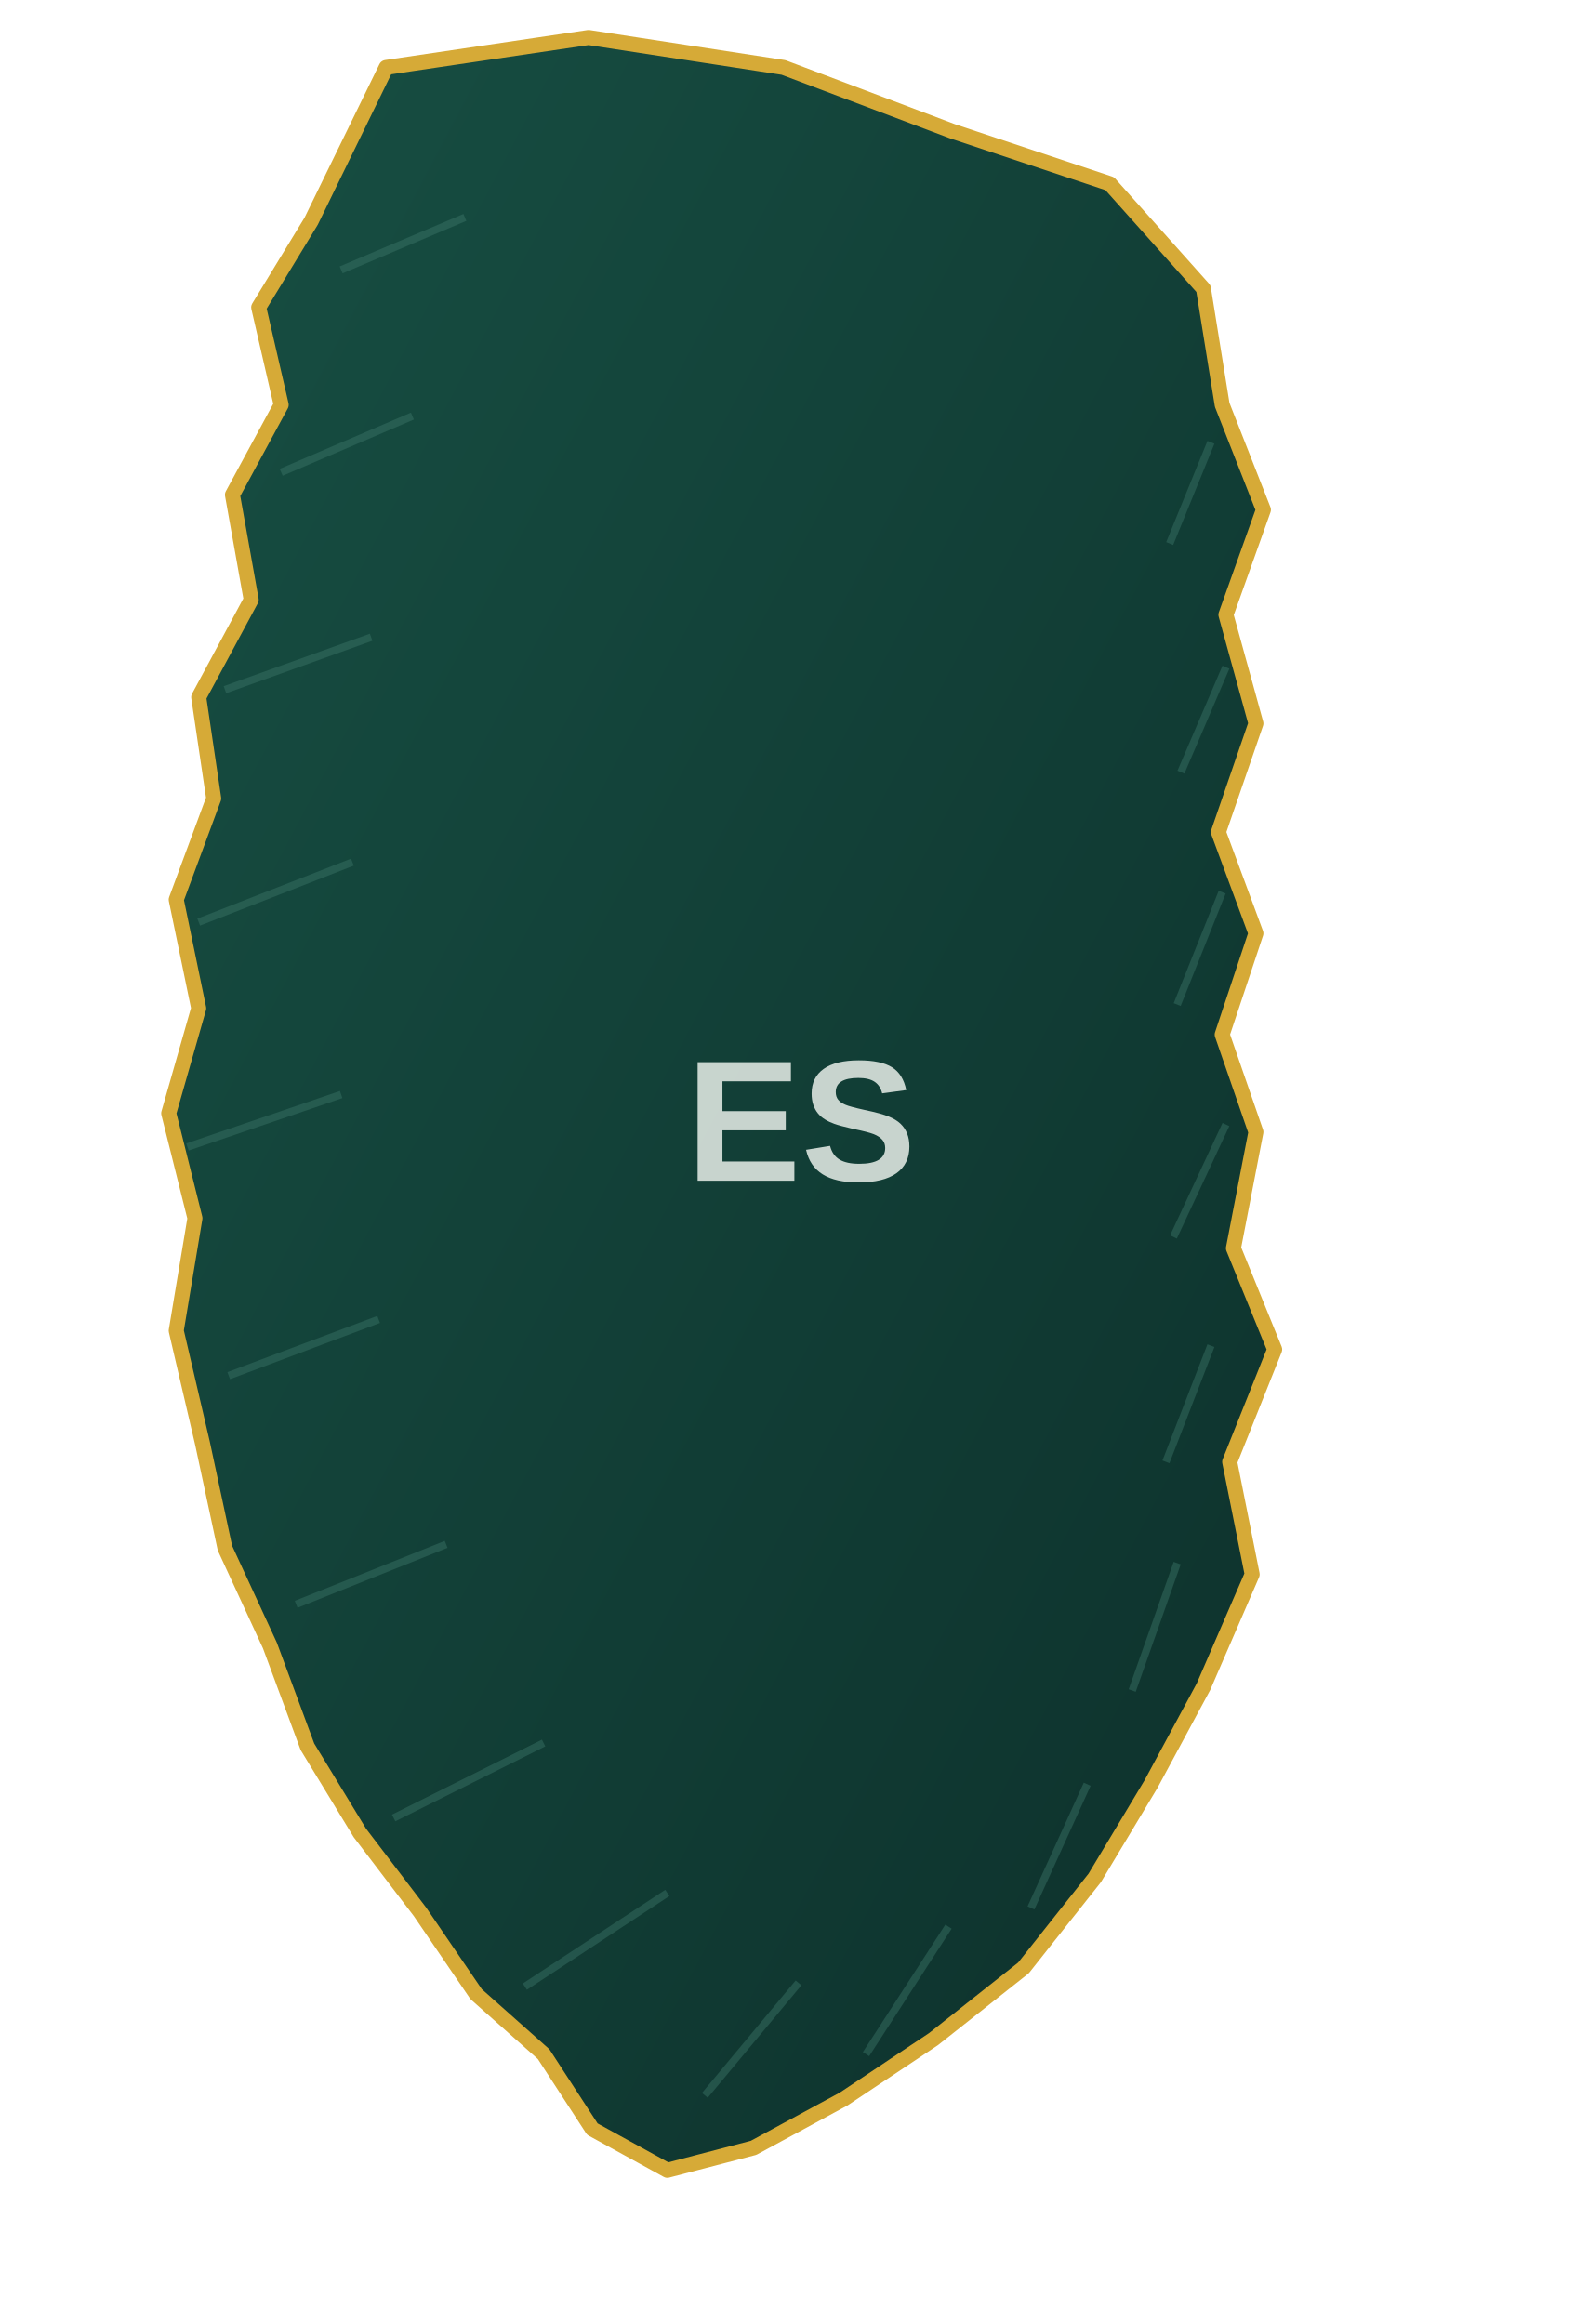
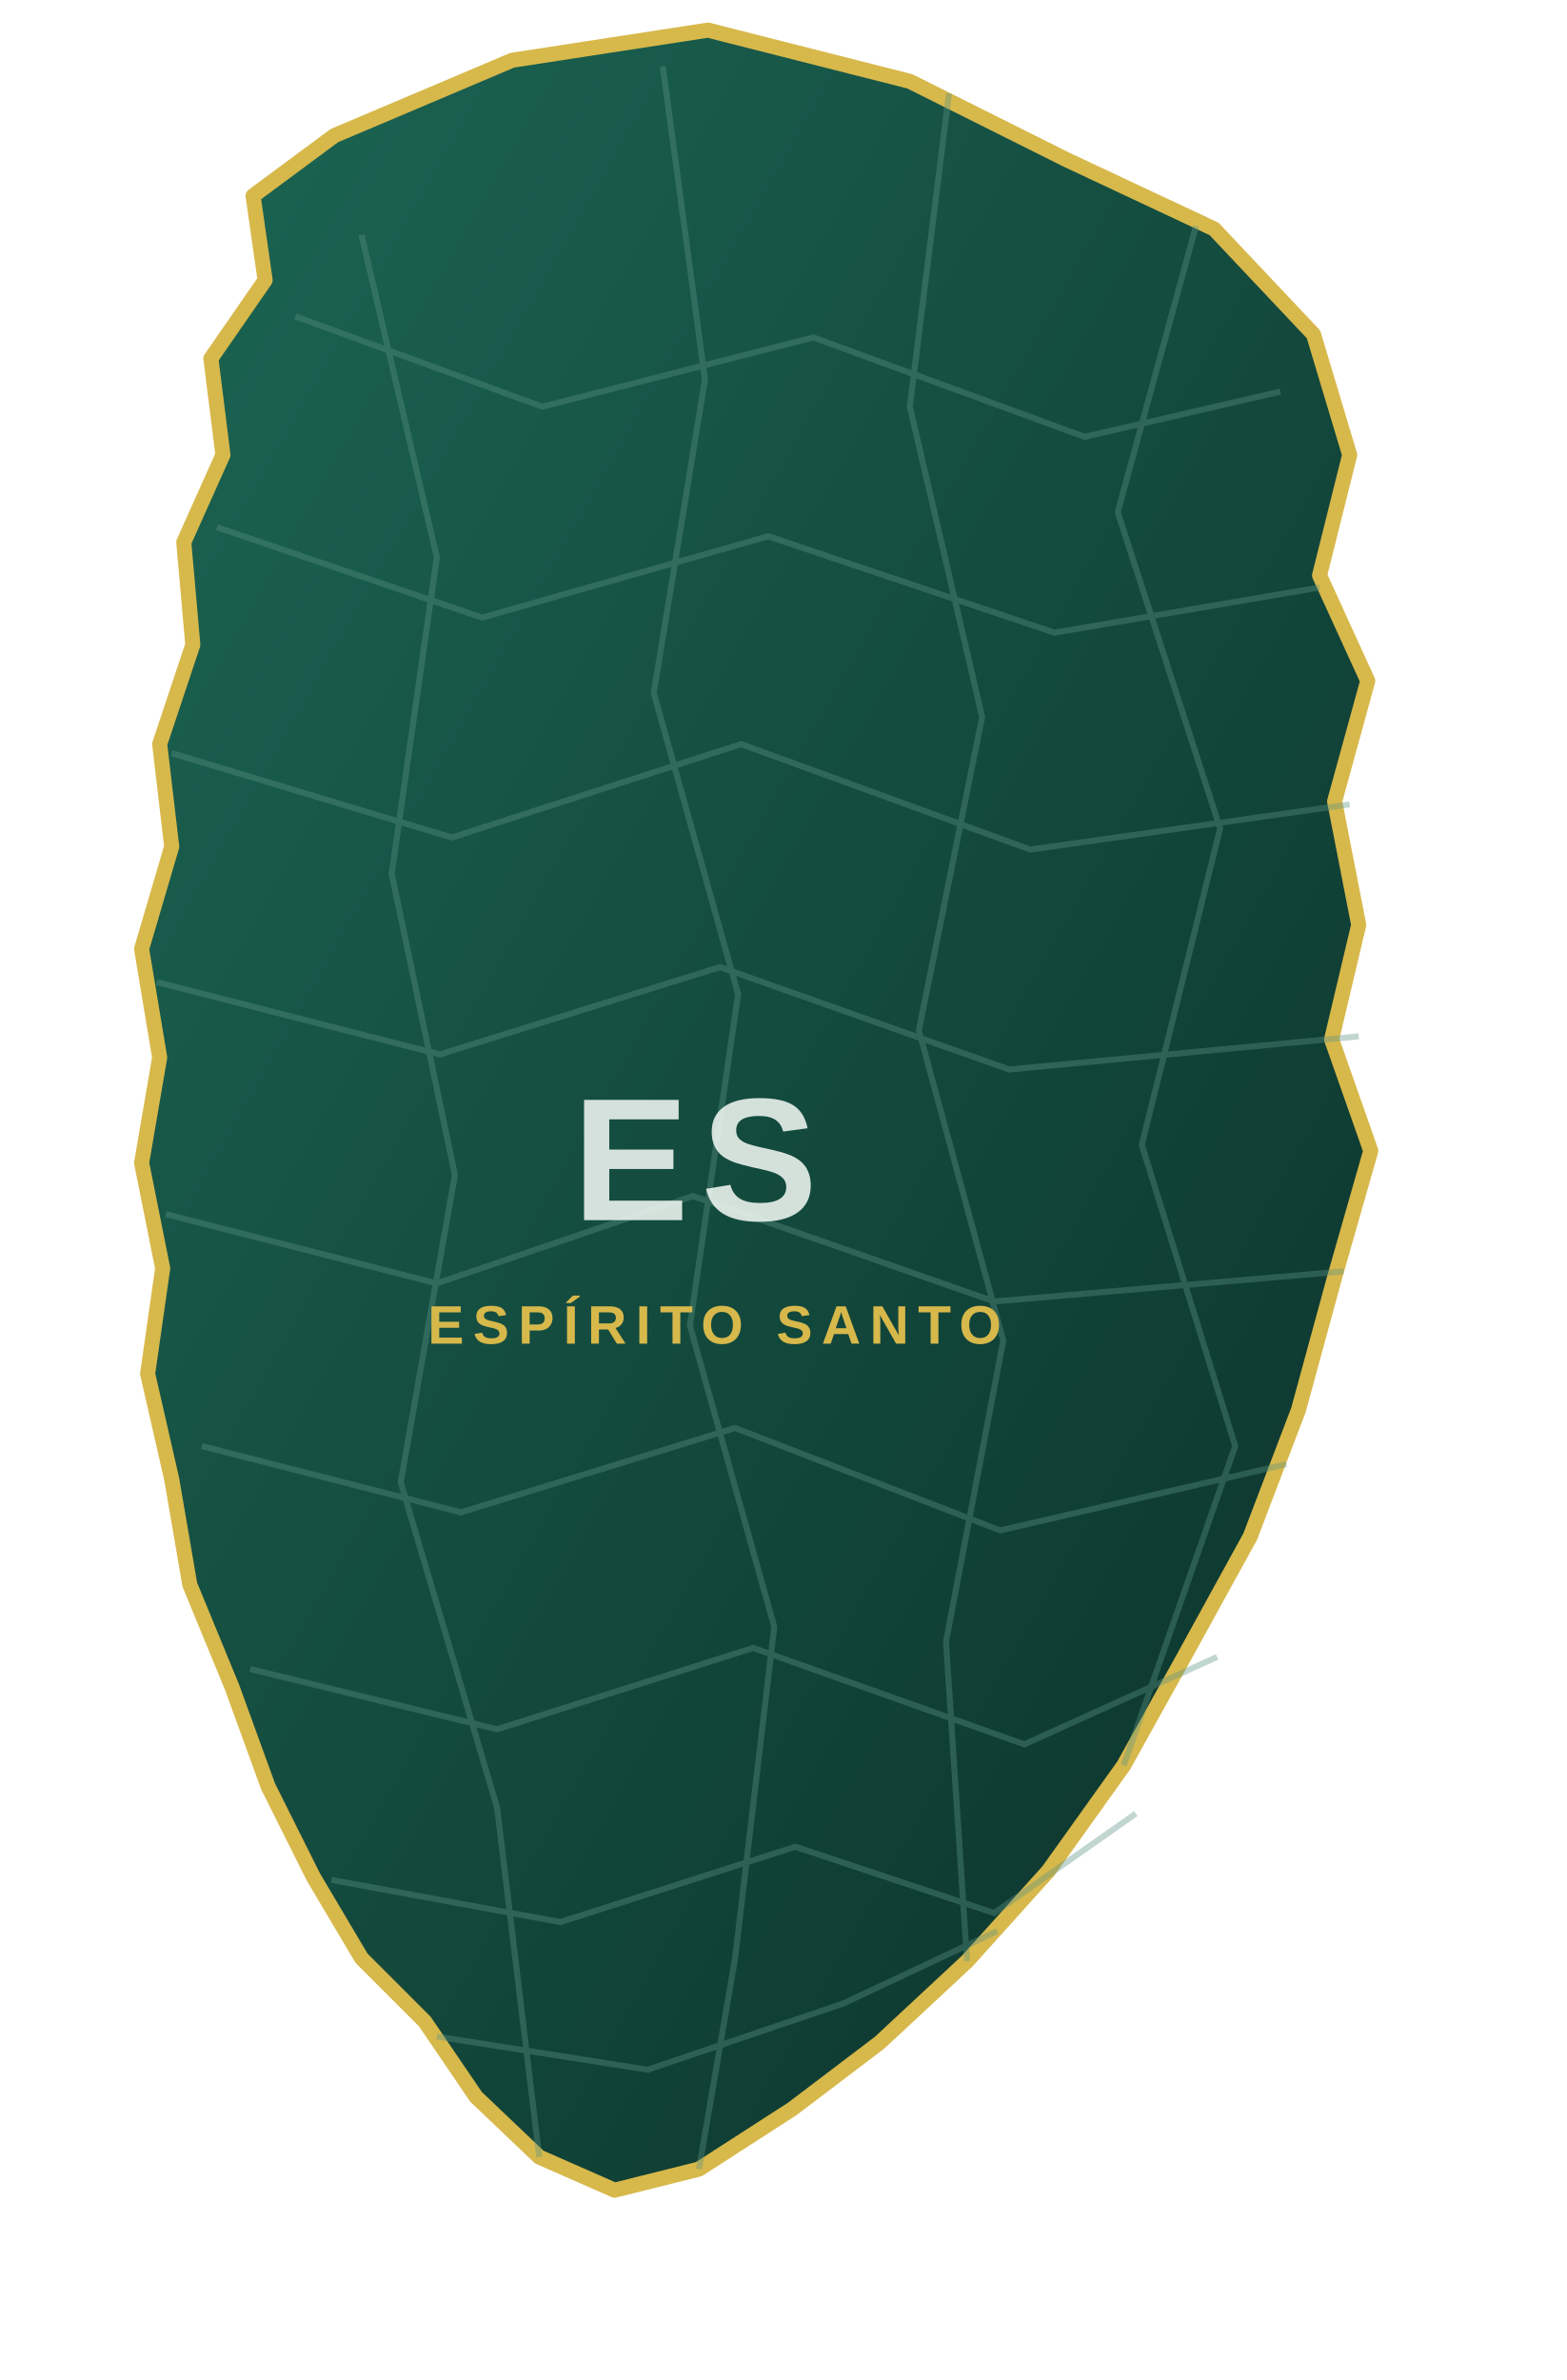
- <svg xmlns="http://www.w3.org/2000/svg" viewBox="0 0 420 620" role="img" aria-label="Mapa do Espírito Santo">
+ <svg xmlns="http://www.w3.org/2000/svg" viewBox="0 0 520 790" role="img" aria-label="Mapa do Espírito Santo">
  <defs>
-     <linearGradient id="esFill" x1="0" y1="0" x2="1" y2="1">
-       <stop offset="0" stop-color="#174f43" />
-       <stop offset="1" stop-color="#0d302b" />
+     <linearGradient id="g" x1="0" y1="0" x2="1" y2="1">
+       <stop offset="0" stop-color="#1c6654" />
+       <stop offset="1" stop-color="#0b3029" />
    </linearGradient>
  </defs>
-   <path d="M103 18 L157 10 L209 18 L254 35 L296 49 L321 77 L326 108 L337 136 L327 164 L335 193 L325 222 L335 249 L326 276 L335 302 L329 333 L340 360 L328 390 L334 420 L321 450 L307 476 L292 501 L273 525 L249 544 L225 560 L201 573 L178 579 L158 568 L145 548 L127 532 L112 510 L96 489 L82 466 L72 439 L60 413 L54 385 L47 355 L52 325 L45 297 L53 269 L47 240 L57 213 L53 186 L67 160 L62 132 L75 108 L69 82 L83 59 Z" fill="url(#esFill)" stroke="#d6aa37" stroke-width="4" stroke-linejoin="round" />
-   <path d="M91 72 L124 58 M75 126 L110 111 M60 184 L99 170 M53 246 L94 230 M50 306 L91 292 M61 367 L101 352 M79 428 L119 412 M105 485 L145 465 M140 530 L178 505 M188 559 L213 529 M231 548 L253 514 M275 509 L290 476 M302 451 L314 417 M311 390 L323 359 M313 330 L327 300 M314 268 L326 238 M315 206 L327 178 M312 145 L323 118" fill="none" stroke="#3b7568" stroke-width="2" opacity=".45" />
-   <text x="183" y="315" fill="#e8eee9" font-family="Arial, sans-serif" font-size="46" font-weight="700" opacity=".85">ES</text>
+   <path d="M170 20 L235 10 L302 27 L354 53 L403 76 L436 111 L448 151 L438 191 L454 226 L443 266 L451 307 L442 345 L455 382 L443 424 L431 468 L415 510 L393 550 L373 586 L348 621 L321 651 L292 678 L263 700 L232 720 L204 727 L179 716 L158 696 L141 671 L120 650 L104 623 L89 593 L77 560 L63 526 L57 491 L49 456 L54 421 L47 386 L53 351 L47 315 L57 281 L53 247 L64 214 L61 180 L74 151 L70 119 L88 93 L84 65 L111 45 L137 34 Z" fill="url(#g)" stroke="#d7b84b" stroke-width="5" stroke-linejoin="round" />
+   <g fill="none" stroke="#5b9484" stroke-width="2" opacity=".38">
+     <path d="M98 105 L180 135 L270 112 L360 145 L425 130" />
+     <path d="M72 175 L160 205 L255 178 L350 210 L438 195" />
+     <path d="M57 250 L150 278 L246 247 L342 282 L448 267" />
+     <path d="M52 326 L146 350 L239 321 L335 355 L451 344" />
+     <path d="M55 403 L145 426 L230 397 L330 432 L446 422" />
+     <path d="M67 480 L153 502 L244 474 L332 508 L427 486" />
+     <path d="M83 554 L165 574 L250 547 L340 579 L404 550" />
+     <path d="M110 624 L186 638 L264 613 L330 635 L377 602" />
+     <path d="M145 676 L215 687 L280 665 L331 641" />
+     <path d="M120 78 L145 185 L130 290 L151 390 L133 492 L165 600 L179 716" />
+     <path d="M220 22 L234 126 L217 230 L245 330 L229 440 L257 540 L244 650 L232 720" />
+     <path d="M315 31 L302 135 L326 238 L305 342 L333 445 L314 545 L321 651" />
+     <path d="M397 75 L371 170 L405 275 L379 380 L410 480 L373 586" />
+   </g>
+   <text x="190" y="405" fill="#eef5f0" font-family="Arial, sans-serif" font-size="58" font-weight="800" letter-spacing="4" opacity=".88">ES</text>
+   <text x="142" y="446" fill="#d7b84b" font-family="Arial, sans-serif" font-size="18" font-weight="700" letter-spacing="3">ESPÍRITO SANTO</text>
</svg>
